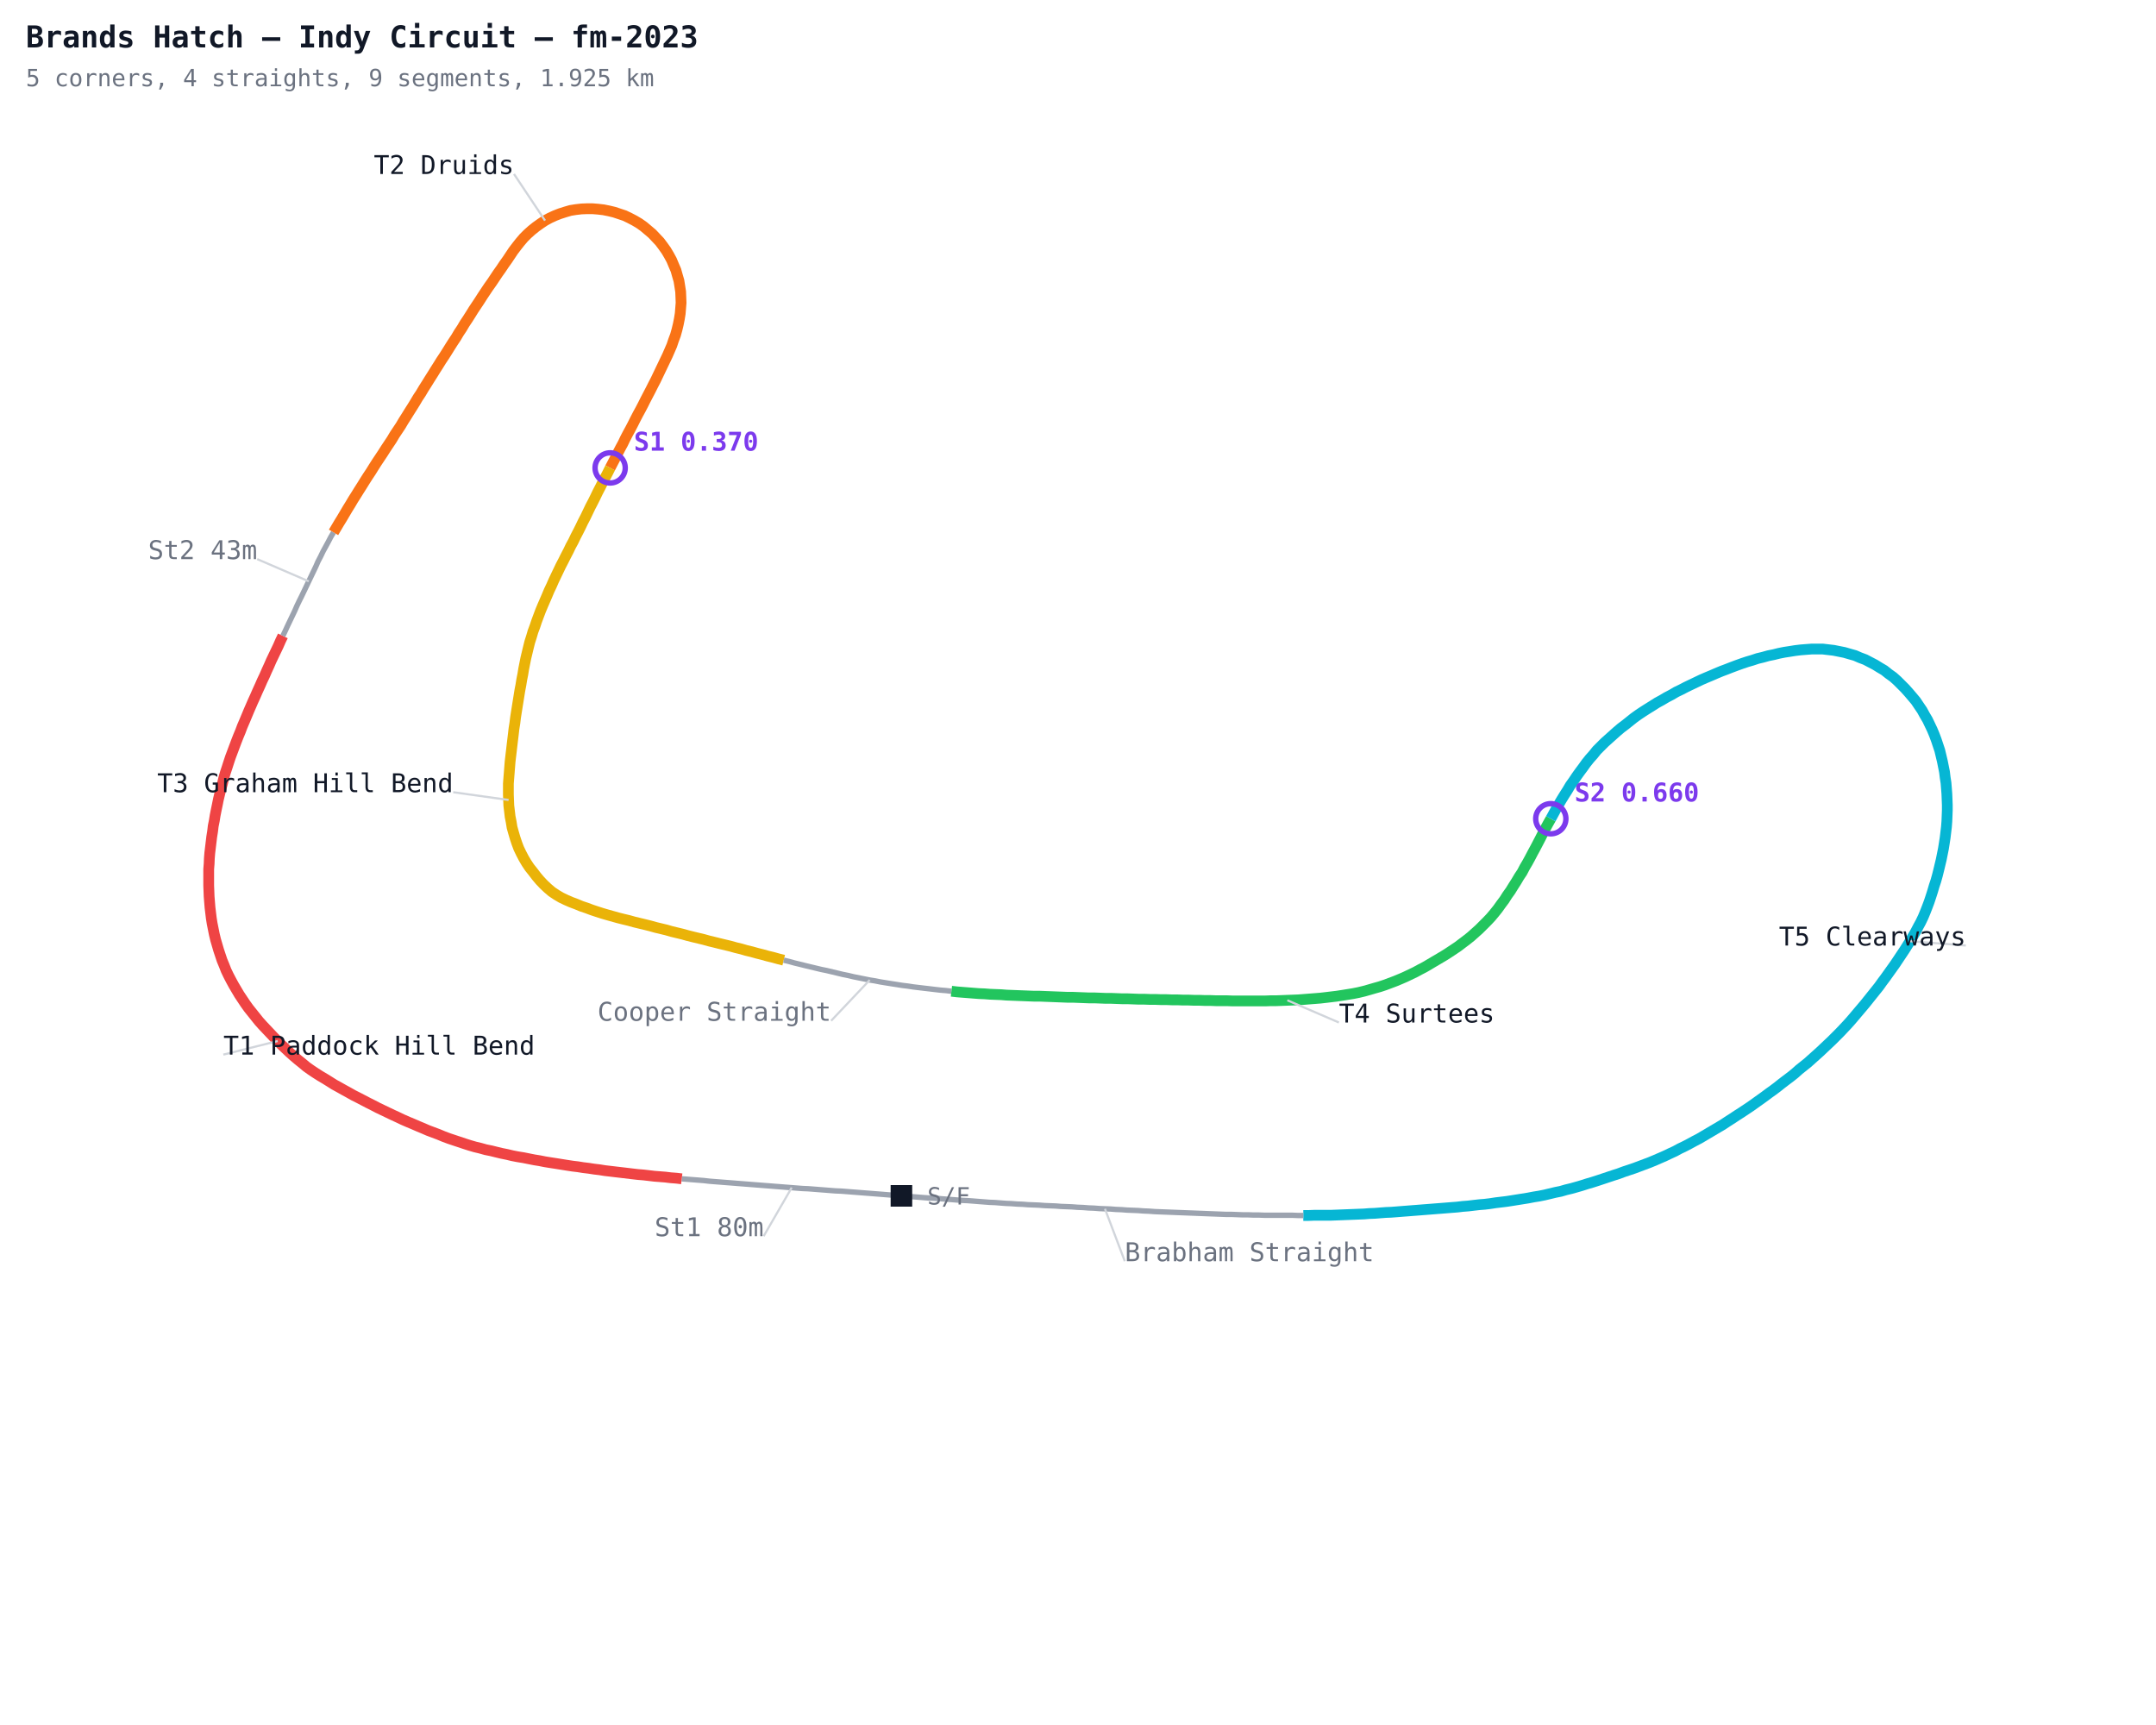
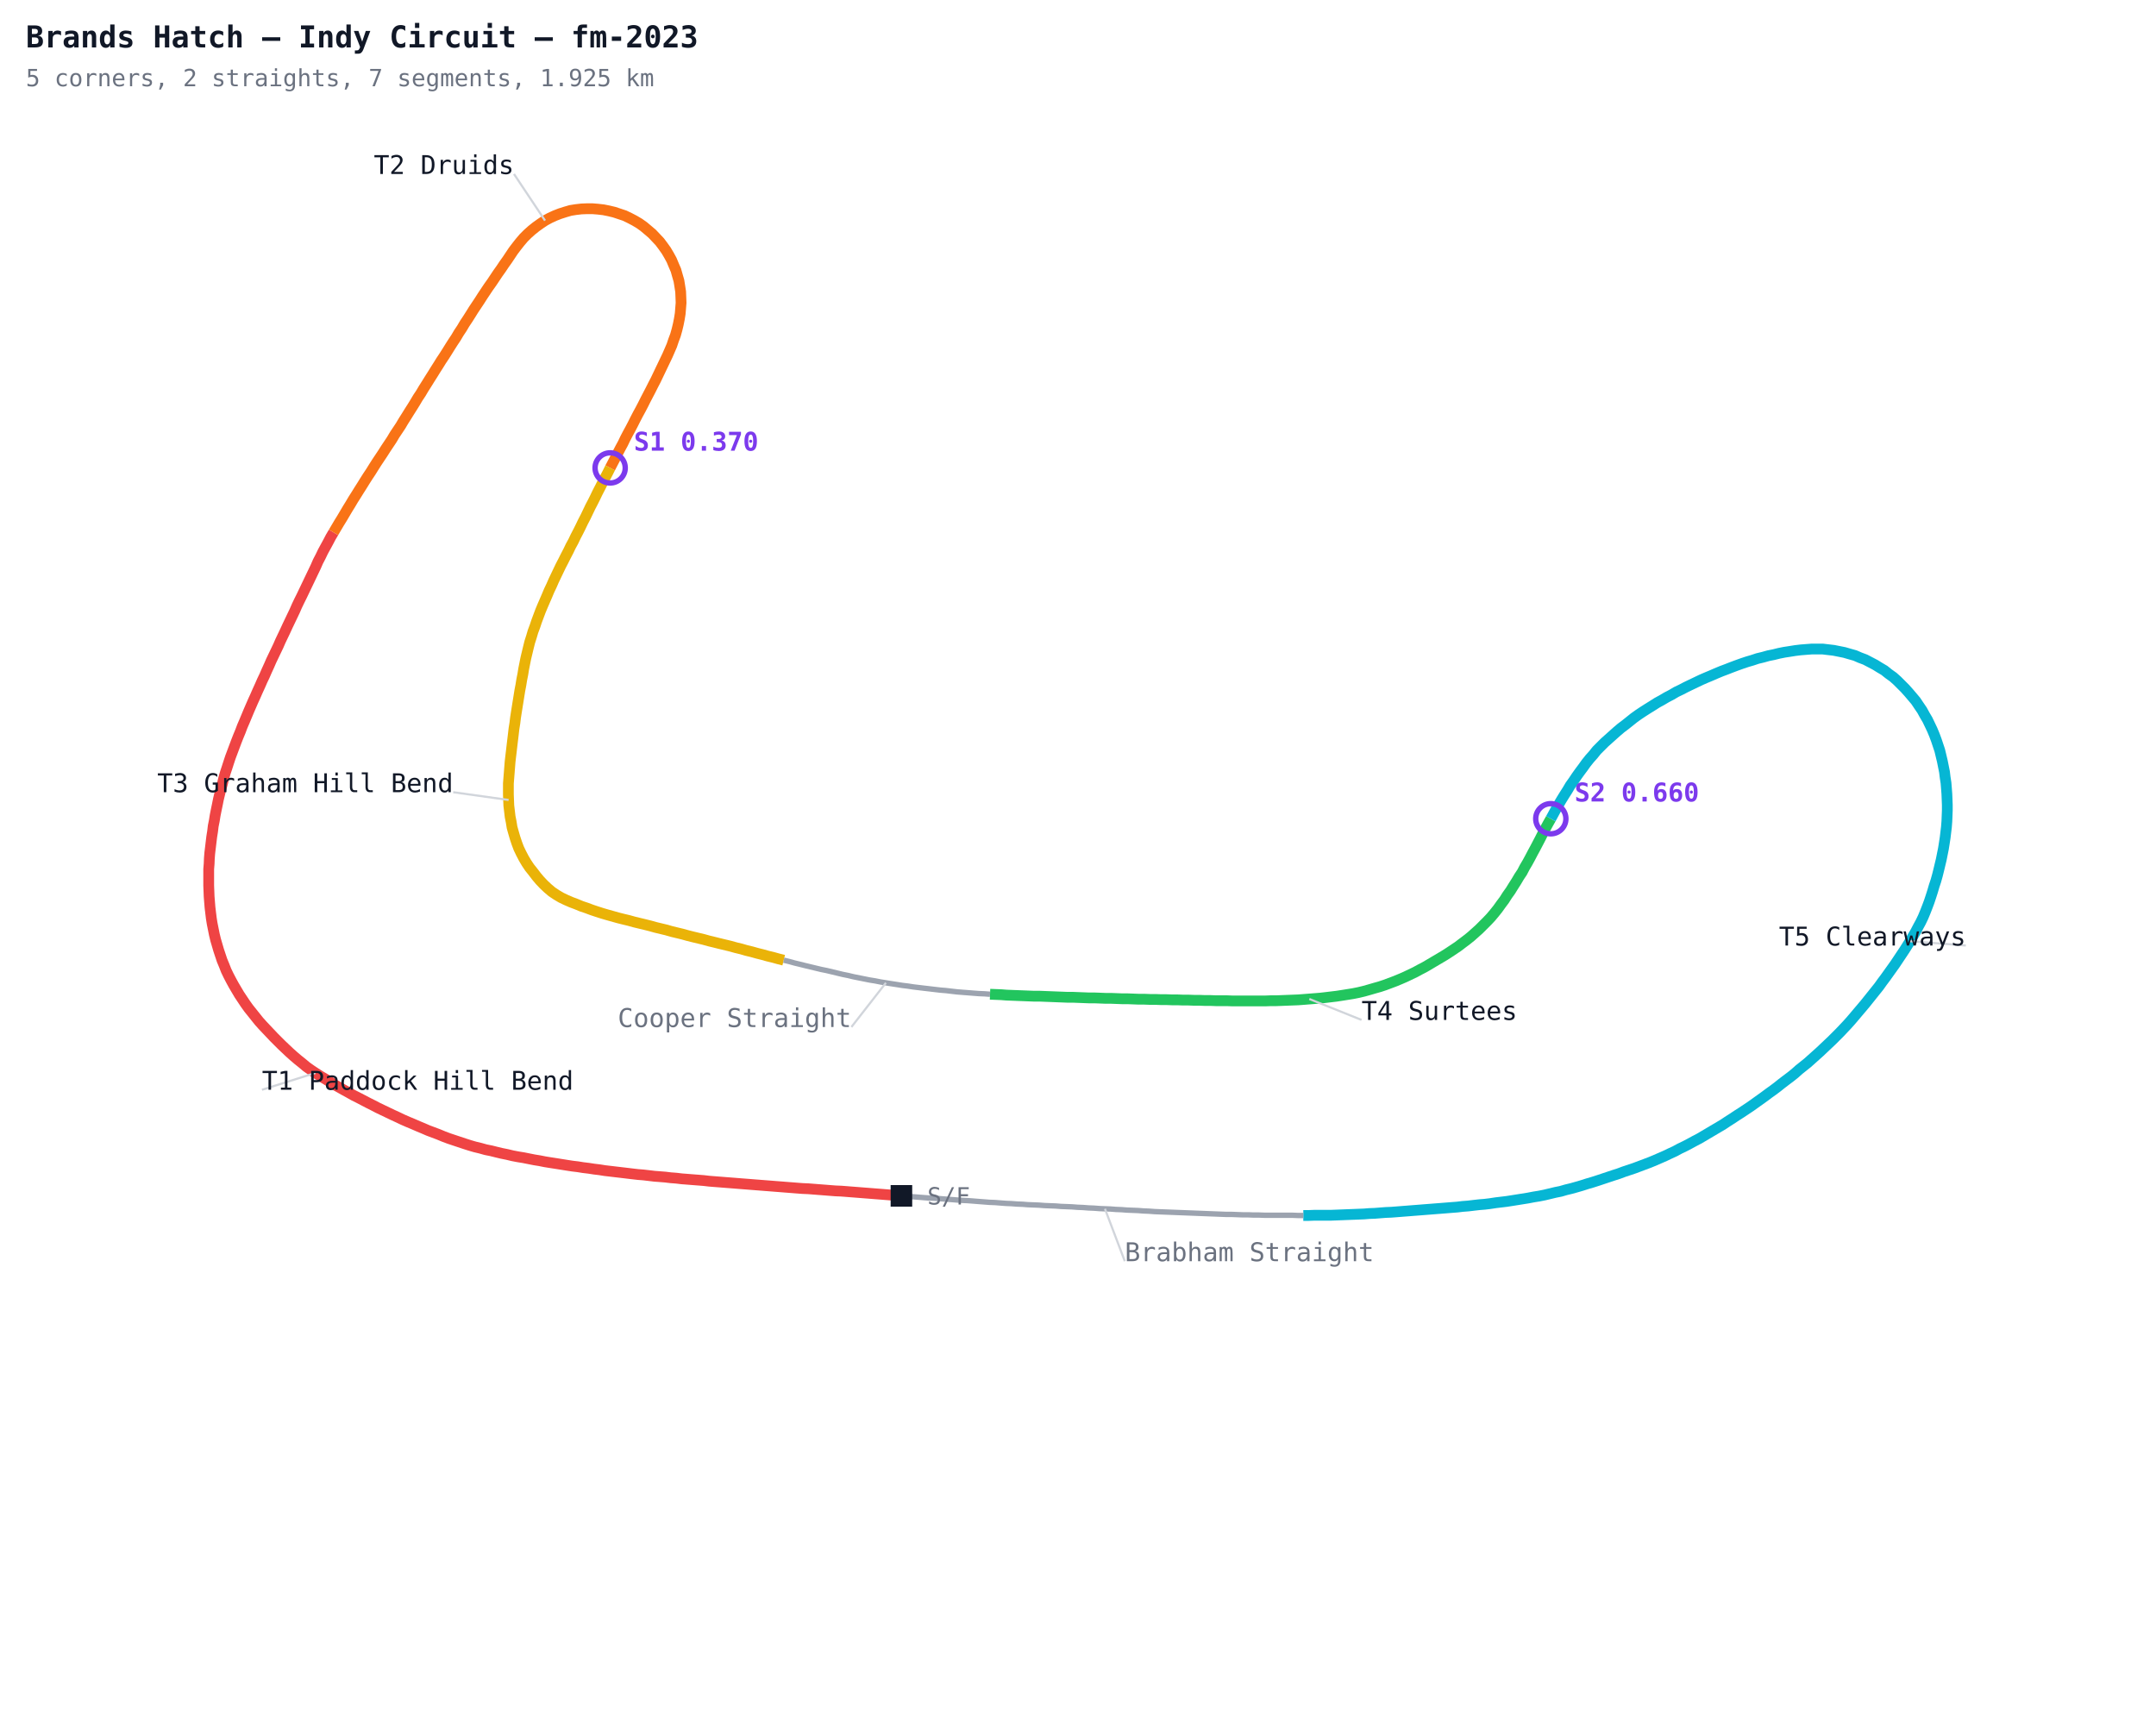
<svg xmlns="http://www.w3.org/2000/svg" width="1000" height="800" viewBox="0 0 1000 800">
  <defs>
    <style>
      .name { font-family: monospace; font-size: 12px; }
      .sector { font-family: monospace; font-size: 12px; fill: #7c3aed; font-weight: bold; }
      .title { font-family: monospace; font-size: 14px; fill: #111827; font-weight: bold; }
      .sub { font-family: monospace; font-size: 11px; fill: #6b7280; }
    </style>
  </defs>
  <rect width="1000" height="800" fill="#ffffff" />
-   <polyline fill="none" stroke="#9ca3af" stroke-width="2.5" points="418.1,554.6 415.6,554.4 413.0,554.2 410.5,554.0 408.0,553.8 405.4,553.6 402.9,553.4 400.3,553.2 397.8,553.0 395.2,552.8 392.7,552.6 390.1,552.4 387.6,552.3 385.0,552.1 382.5,551.9 379.9,551.7 377.4,551.5 374.8,551.3 372.3,551.2 369.7,551.0 367.2,550.8 364.6,550.6 362.1,550.4 359.5,550.2 357.0,550.0 354.4,549.8 351.9,549.6 349.3,549.4 346.8,549.2 344.2,549.0 341.7,548.8 339.2,548.6 336.6,548.4 334.1,548.2 331.5,548.0 329.0,547.8 326.4,547.5 323.9,547.3 321.3,547.1 318.8,546.9 316.2,546.7" />
-   <polyline fill="none" stroke="#ef4444" stroke-width="5" points="316.2,546.7 313.7,546.4 311.1,546.2 308.6,545.9 306.1,545.7 303.5,545.5 301.0,545.2 298.4,544.9 295.9,544.7 293.3,544.4 290.8,544.1 288.3,543.8 285.7,543.5 283.2,543.2 280.6,542.9 278.1,542.5 275.6,542.2 273.0,541.8 270.5,541.5 268.0,541.1 265.5,540.8 262.9,540.4 260.4,540.0 257.9,539.6 255.3,539.2 252.8,538.8 250.3,538.3 247.8,537.9 245.3,537.4 242.8,536.9 240.3,536.5 237.7,536.0 235.2,535.4 232.7,534.9 230.2,534.3 227.8,533.7 225.3,533.2 222.8,532.5 220.3,531.9 217.9,531.2 215.4,530.4 213.0,529.6 210.6,528.8 208.2,528.0 205.8,527.1 203.4,526.1 201.0,525.2 198.6,524.3 196.3,523.3 193.9,522.3 191.6,521.3 189.2,520.3 186.9,519.3 184.6,518.2 182.2,517.1 179.9,516.0 177.6,514.9 175.3,513.8 173.0,512.6 170.8,511.5 168.5,510.3 166.2,509.1 164.0,508.0 161.7,506.7 159.5,505.5 157.2,504.2 155.0,503.0 152.8,501.6 150.7,500.3 148.5,499.0 146.3,497.6 144.2,496.2 142.1,494.7 140.2,493.1 138.2,491.5 136.2,489.8 134.3,488.1 132.5,486.4 130.6,484.6 128.8,482.8 127.0,481.0 125.3,479.2 123.5,477.3 121.8,475.5 120.1,473.6 118.5,471.6 116.9,469.6 115.3,467.6 113.8,465.5 112.4,463.4 111.0,461.3 109.7,459.1 108.4,456.9 107.2,454.7 106.0,452.4 104.9,450.1 104.0,447.8 103.0,445.4 102.2,443.0 101.4,440.6 100.7,438.2 100.0,435.8 99.4,433.3 98.9,430.8 98.4,428.3 98.0,425.8 97.7,423.3 97.4,420.8 97.2,418.3 97.0,415.8 96.9,413.2 96.8,410.7 96.8,408.2 96.8,405.7 96.8,403.1 97.0,400.6 97.1,398.1 97.3,395.6 97.6,393.1 97.9,390.6 98.2,388.1 98.6,385.6 98.9,383.1 99.4,380.6 99.8,378.1 100.3,375.6 100.8,373.2 101.3,370.7 101.9,368.2 102.5,365.8 103.2,363.3 103.8,360.8 104.5,358.4 105.3,356.0 106.1,353.5 106.9,351.1 107.8,348.7 108.7,346.3 109.6,343.9 110.5,341.6 111.5,339.2 112.4,336.8 113.4,334.5 114.4,332.1 115.4,329.7 116.4,327.4 117.4,325.1 118.5,322.7 119.5,320.4 120.6,318.0 121.6,315.7 122.7,313.4 123.7,311.1 124.8,308.7 125.8,306.4 126.9,304.1 128.0,301.8 129.1,299.5 130.1,297.2 131.2,294.9" />
-   <polyline fill="none" stroke="#9ca3af" stroke-width="2.5" points="131.2,294.9 132.3,292.6 133.4,290.2 134.5,287.9 135.6,285.6 136.7,283.3 137.7,281.0 138.8,278.7 139.9,276.5 141.0,274.2 142.1,271.9 143.2,269.6 144.3,267.3 145.4,265.0 146.5,262.7 147.5,260.4 148.7,258.1 149.8,255.8 151.0,253.6 152.2,251.4 153.4,249.1 154.7,246.9" />
+   <polyline fill="none" stroke="#ef4444" stroke-width="5" points="418.1,554.6 415.6,554.4 413.0,554.2 410.5,554.0 408.0,553.8 405.4,553.6 402.9,553.4 400.3,553.2 397.8,553.0 395.2,552.8 392.7,552.6 390.1,552.4 387.6,552.3 385.0,552.1 382.5,551.9 379.9,551.7 377.4,551.5 374.8,551.3 372.3,551.2 369.7,551.0 367.2,550.8 364.6,550.6 362.1,550.4 359.5,550.2 357.0,550.0 354.4,549.8 351.9,549.6 349.3,549.4 346.8,549.2 344.2,549.0 341.7,548.8 339.2,548.6 336.6,548.4 334.1,548.2 331.5,548.0 329.0,547.8 326.4,547.5 323.9,547.3 321.3,547.1 318.8,546.9 316.2,546.7 313.7,546.4 311.1,546.2 308.6,545.9 306.1,545.7 303.5,545.5 301.0,545.2 298.4,544.9 295.9,544.7 293.3,544.4 290.8,544.1 288.3,543.8 285.7,543.5 283.2,543.2 280.6,542.9 278.1,542.5 275.6,542.2 273.0,541.8 270.5,541.5 268.0,541.1 265.5,540.8 262.9,540.4 260.4,540.0 257.9,539.6 255.3,539.2 252.8,538.8 250.3,538.3 247.8,537.9 245.3,537.4 242.8,536.9 240.3,536.5 237.7,536.0 235.2,535.4 232.7,534.9 230.2,534.3 227.8,533.7 225.3,533.2 222.8,532.5 220.3,531.9 217.9,531.2 215.4,530.4 213.0,529.6 210.6,528.8 208.2,528.0 205.8,527.1 203.4,526.1 201.0,525.2 198.6,524.3 196.3,523.3 193.9,522.3 191.6,521.3 189.2,520.3 186.9,519.3 184.6,518.2 182.2,517.1 179.9,516.0 177.6,514.9 175.3,513.8 173.0,512.6 170.8,511.5 168.5,510.3 166.2,509.1 164.0,508.0 161.7,506.7 159.5,505.5 157.2,504.2 155.0,503.0 152.8,501.6 150.7,500.3 148.5,499.0 146.3,497.6 144.2,496.2 142.1,494.7 140.2,493.1 138.2,491.5 136.2,489.8 134.3,488.1 132.5,486.4 130.6,484.6 128.8,482.8 127.0,481.0 125.3,479.2 123.5,477.3 121.8,475.5 120.1,473.6 118.5,471.6 116.9,469.6 115.3,467.6 113.8,465.5 112.4,463.4 111.0,461.3 109.7,459.1 108.4,456.9 107.2,454.7 106.0,452.4 104.9,450.1 104.0,447.8 103.0,445.4 102.2,443.0 101.4,440.6 100.7,438.2 100.0,435.8 99.4,433.3 98.9,430.8 98.4,428.3 98.0,425.8 97.7,423.3 97.4,420.8 97.2,418.3 97.0,415.8 96.9,413.2 96.8,410.7 96.8,408.2 96.8,405.7 96.8,403.1 97.0,400.6 97.1,398.1 97.3,395.6 97.6,393.1 97.9,390.6 98.2,388.1 98.6,385.6 98.9,383.1 99.4,380.6 99.8,378.1 100.3,375.6 100.8,373.2 101.3,370.7 101.9,368.2 102.5,365.8 103.2,363.3 103.8,360.8 104.5,358.4 105.3,356.0 106.1,353.5 106.9,351.1 107.8,348.7 108.7,346.3 109.6,343.9 110.5,341.6 111.5,339.2 112.4,336.8 113.4,334.5 114.4,332.1 115.4,329.7 116.4,327.4 117.4,325.1 118.5,322.7 119.5,320.4 120.6,318.0 121.6,315.7 122.7,313.4 123.7,311.1 124.8,308.7 125.8,306.4 126.9,304.1 128.0,301.8 129.1,299.5 130.1,297.2 131.2,294.9 132.3,292.6 133.4,290.2 134.5,287.9 135.6,285.6 136.7,283.3 137.7,281.0 138.8,278.7 139.9,276.5 141.0,274.2 142.1,271.9 143.2,269.6 144.3,267.3 145.4,265.0 146.5,262.7 147.5,260.4 148.7,258.1 149.8,255.8 151.0,253.6 152.2,251.4 153.4,249.1 154.7,246.9" />
  <polyline fill="none" stroke="#f97316" stroke-width="5" points="154.7,246.9 156.0,244.7 157.3,242.5 158.6,240.4 159.9,238.2 161.2,236.0 162.5,233.9 163.8,231.7 165.2,229.5 166.5,227.4 167.9,225.2 169.2,223.1 170.6,220.9 172.0,218.8 173.3,216.7 174.7,214.5 176.1,212.4 177.5,210.3 178.9,208.1 180.3,206.0 181.7,203.9 183.0,201.7 184.4,199.6 185.8,197.5 187.1,195.3 188.5,193.1 189.8,191.0 191.2,188.8 192.5,186.7 193.8,184.5 195.2,182.4 196.5,180.2 197.9,178.0 199.2,175.9 200.6,173.7 201.9,171.6 203.3,169.4 204.6,167.3 206.0,165.2 207.4,163.0 208.7,160.9 210.1,158.7 211.5,156.6 212.8,154.4 214.2,152.3 215.5,150.1 216.9,148.0 218.3,145.8 219.6,143.7 221.0,141.6 222.4,139.5 223.8,137.3 225.2,135.2 226.6,133.1 228.1,131.0 229.5,128.9 230.9,126.8 232.4,124.7 233.8,122.6 235.3,120.5 236.7,118.4 238.1,116.3 239.7,114.2 241.2,112.3 242.9,110.3 244.7,108.5 246.6,106.8 248.6,105.2 250.7,103.7 252.8,102.3 255.0,101.1 257.4,100.0 259.7,99.1 262.2,98.3 264.6,97.6 267.1,97.2 269.7,96.9 272.2,96.8 274.8,96.8 277.3,97.0 279.9,97.3 282.4,97.8 284.9,98.4 287.3,99.2 289.7,100.0 292.0,101.1 294.3,102.3 296.5,103.6 298.6,105.1 300.5,106.7 302.5,108.4 304.2,110.2 306.0,112.1 307.5,114.1 309.0,116.2 310.3,118.4 311.5,120.6 312.5,123.0 313.5,125.3 314.2,127.8 314.9,130.2 315.3,132.7 315.7,135.3 315.8,137.8 315.9,140.4 315.7,142.9 315.5,145.4 315.1,147.9 314.6,150.4 314.0,152.9 313.3,155.4 312.4,157.8 311.6,160.2 310.6,162.5 309.6,164.8 308.5,167.1 307.4,169.4 306.3,171.7 305.2,174.0 304.1,176.3 302.9,178.6 301.8,180.8 300.6,183.1 299.4,185.4 298.3,187.6 297.1,189.9 295.9,192.1 294.7,194.4 293.6,196.6 292.4,198.9 291.2,201.1 290.0,203.4 288.9,205.7 287.7,207.9 286.5,210.2 285.4,212.4 284.2,214.7 283.0,217.0" />
  <polyline fill="none" stroke="#eab308" stroke-width="5" points="283.0,217.0 281.9,219.2 280.7,221.5 279.5,223.8 278.4,226.0 277.2,228.3 276.1,230.6 275.0,232.8 273.8,235.1 272.7,237.4 271.6,239.7 270.4,242.0 269.3,244.3 268.2,246.5 267.0,248.8 265.9,251.1 264.7,253.3 263.6,255.6 262.4,257.9 261.3,260.1 260.1,262.4 259.0,264.7 257.9,267.0 256.8,269.3 255.8,271.6 254.7,273.9 253.7,276.3 252.7,278.6 251.7,280.9 250.7,283.3 249.8,285.7 248.9,288.1 248.1,290.5 247.2,292.9 246.5,295.3 245.7,297.8 245.1,300.2 244.5,302.7 243.9,305.2 243.4,307.7 242.9,310.2 242.5,312.7 242.0,315.2 241.6,317.7 241.1,320.3 240.7,322.8 240.3,325.3 239.9,327.8 239.5,330.3 239.1,332.9 238.8,335.4 238.4,337.9 238.1,340.5 237.8,343.0 237.5,345.5 237.2,348.1 236.9,350.6 236.6,353.2 236.4,355.7 236.2,358.3 236.0,360.8 235.8,363.4 235.8,365.9 235.8,368.5 235.9,371.0 236.0,373.6 236.3,376.1 236.6,378.7 237.1,381.2 237.5,383.7 238.2,386.2 238.9,388.6 239.7,391.0 240.6,393.4 241.7,395.7 242.9,398.0 244.2,400.2 245.6,402.3 247.2,404.3 248.8,406.4 250.4,408.3 252.2,410.2 254.0,411.9 256.0,413.6 258.1,415.0 260.3,416.3 262.6,417.4 264.9,418.4 267.3,419.3 269.7,420.3 272.1,421.1 274.5,422.0 276.9,422.8 279.4,423.6 281.8,424.3 284.3,425.0 286.8,425.7 289.2,426.3 291.7,426.9 294.2,427.6 296.7,428.2 299.2,428.8 301.6,429.4 304.1,430.1 306.6,430.7 309.1,431.3 311.5,432.0 314.0,432.6 316.5,433.2 319.0,433.9 321.4,434.5 323.9,435.1 326.4,435.7 328.9,436.4 331.4,437.0 333.8,437.6 336.3,438.2 338.8,438.8 341.3,439.5 343.8,440.1 346.2,440.8 348.7,441.4 351.2,442.1 353.6,442.7 356.1,443.4 358.6,444.0 361.1,444.7 363.5,445.3" />
-   <polyline fill="none" stroke="#9ca3af" stroke-width="2.5" points="363.5,445.3 366.0,445.9 368.5,446.6 371.0,447.2 373.4,447.8 375.9,448.4 378.4,449.0 380.9,449.6 383.4,450.1 385.9,450.7 388.4,451.3 390.9,451.9 393.4,452.4 395.9,453.0 398.4,453.5 400.9,454.0 403.4,454.5 405.9,454.9 408.4,455.4 410.9,455.8 413.4,456.2 416.0,456.6 418.5,457.0 421.0,457.3 423.6,457.7 426.1,458.0 428.6,458.3 431.2,458.6 433.7,458.9 436.3,459.2 438.8,459.4 441.3,459.7" />
-   <polyline fill="none" stroke="#22c55e" stroke-width="5" points="441.3,459.7 443.9,460.0 446.4,460.2 449.0,460.4 451.5,460.6 454.1,460.8 456.6,460.9 459.2,461.1 461.7,461.2 464.3,461.3 466.8,461.5 469.4,461.6 471.9,461.7 474.5,461.8 477.0,461.9 479.6,462.0 482.2,462.0 484.7,462.1 487.3,462.2 489.8,462.3 492.4,462.4 494.9,462.5 497.5,462.5 500.0,462.6 502.6,462.7 505.1,462.8 507.7,462.8 510.3,462.9 512.8,463.0 515.4,463.0 517.9,463.1 520.5,463.2 523.0,463.2 525.6,463.3 528.1,463.4 530.7,463.4 533.2,463.5 535.8,463.5 538.4,463.6 540.9,463.6 543.5,463.7 546.0,463.7 548.6,463.8 551.1,463.8 553.7,463.9 556.2,463.9 558.8,464.0 561.4,464.0 563.9,464.1 566.5,464.1 569.0,464.1 571.6,464.2 574.1,464.2 576.7,464.2 579.2,464.2 581.8,464.2 584.4,464.2 586.9,464.2 589.5,464.1 592.0,464.1 594.6,464.0 597.1,463.9 599.7,463.8 602.2,463.7 604.8,463.5 607.3,463.3 609.9,463.1 612.4,462.9 615.0,462.6 617.5,462.3 620.0,462.0 622.6,461.6 625.1,461.2 627.6,460.8 630.1,460.3 632.6,459.7 635.1,459.0 637.5,458.3 640.0,457.6 642.4,456.8 644.8,455.9 647.2,455.0 649.6,454.0 651.9,453.0 654.2,451.9 656.5,450.8 658.7,449.6 661.0,448.4 663.2,447.1 665.4,445.8 667.6,444.5 669.8,443.2 672.0,441.8 674.1,440.4 676.2,439.0 678.3,437.4 680.3,435.9 682.3,434.3 684.2,432.6 686.1,430.9 687.9,429.1 689.7,427.3 691.5,425.4 693.1,423.5 694.7,421.5 696.2,419.4 697.7,417.4 699.1,415.2 700.6,413.1 701.9,411.0 703.3,408.8 704.6,406.6 706.0,404.5 707.2,402.2 708.5,400.0 709.7,397.8 710.9,395.5 712.1,393.3 713.3,391.0 714.5,388.7 715.6,386.5 716.8,384.2 718.0,382.0 719.3,379.7" />
+   <polyline fill="none" stroke="#9ca3af" stroke-width="2.5" points="363.5,445.3 366.0,445.9 368.5,446.6 371.0,447.2 373.4,447.8 375.9,448.4 378.4,449.0 380.9,449.6 383.4,450.1 385.9,450.7 388.4,451.3 390.9,451.9 393.4,452.4 395.9,453.0 398.4,453.5 400.9,454.0 403.4,454.5 405.9,454.9 408.4,455.4 410.9,455.8 413.4,456.2 416.0,456.6 418.5,457.0 421.0,457.3 423.6,457.7 426.1,458.0 428.6,458.3 431.2,458.6 433.7,458.9 436.3,459.2 438.8,459.4 441.3,459.7 443.9,460.0 446.4,460.2 449.0,460.4 451.5,460.6 454.1,460.8 456.6,460.9 459.2,461.1" />
+   <polyline fill="none" stroke="#22c55e" stroke-width="5" points="459.2,461.1 461.7,461.2 464.3,461.3 466.8,461.5 469.4,461.6 471.9,461.7 474.5,461.8 477.0,461.9 479.6,462.0 482.2,462.0 484.7,462.1 487.3,462.2 489.8,462.3 492.4,462.4 494.9,462.5 497.5,462.5 500.0,462.6 502.6,462.7 505.1,462.8 507.7,462.8 510.3,462.9 512.8,463.0 515.4,463.0 517.9,463.1 520.5,463.2 523.0,463.2 525.6,463.3 528.1,463.4 530.7,463.4 533.2,463.5 535.8,463.5 538.4,463.6 540.9,463.6 543.5,463.7 546.0,463.7 548.6,463.8 551.1,463.8 553.7,463.9 556.2,463.9 558.8,464.0 561.4,464.0 563.9,464.1 566.5,464.1 569.0,464.1 571.6,464.2 574.1,464.2 576.7,464.2 579.2,464.2 581.8,464.2 584.4,464.2 586.9,464.2 589.5,464.1 592.0,464.1 594.6,464.0 597.1,463.9 599.7,463.8 602.2,463.7 604.8,463.5 607.3,463.3 609.9,463.1 612.4,462.9 615.0,462.6 617.5,462.3 620.0,462.0 622.6,461.6 625.1,461.2 627.6,460.8 630.1,460.3 632.6,459.7 635.1,459.0 637.5,458.3 640.0,457.6 642.4,456.8 644.8,455.9 647.2,455.0 649.6,454.0 651.9,453.0 654.2,451.9 656.5,450.8 658.7,449.6 661.0,448.4 663.2,447.1 665.4,445.8 667.6,444.5 669.8,443.2 672.0,441.8 674.1,440.4 676.2,439.0 678.3,437.4 680.3,435.9 682.3,434.3 684.2,432.6 686.1,430.9 687.9,429.1 689.7,427.3 691.5,425.4 693.1,423.5 694.7,421.5 696.2,419.4 697.7,417.4 699.1,415.2 700.6,413.1 701.9,411.0 703.3,408.8 704.6,406.6 706.0,404.5 707.2,402.2 708.5,400.0 709.7,397.8 710.9,395.5 712.1,393.3 713.3,391.0 714.5,388.7 715.6,386.5 716.8,384.2 718.0,382.0 719.3,379.7" />
  <polyline fill="none" stroke="#06b6d4" stroke-width="5" points="719.3,379.7 720.5,377.5 721.7,375.3 723.0,373.0 724.3,370.8 725.6,368.7 727.0,366.5 728.3,364.3 729.8,362.2 731.2,360.1 732.7,358.0 734.2,356.0 735.7,353.9 737.3,351.9 739.0,350.0 740.6,348.0 742.4,346.2 744.2,344.4 746.1,342.7 748.0,341.0 749.9,339.3 751.9,337.6 753.9,336.1 755.9,334.5 757.9,332.9 760.0,331.4 762.1,330.0 764.3,328.6 766.4,327.3 768.6,325.9 770.8,324.7 773.0,323.4 775.3,322.2 777.5,320.9 779.8,319.8 782.1,318.6 784.4,317.5 786.7,316.4 789.0,315.3 791.3,314.3 793.7,313.3 796.0,312.3 798.4,311.3 800.8,310.4 803.1,309.5 805.5,308.6 808.0,307.7 810.4,306.9 812.8,306.2 815.2,305.4 817.7,304.8 820.2,304.1 822.7,303.6 825.1,303.0 827.6,302.5 830.2,302.1 832.7,301.7 835.2,301.4 837.7,301.2 840.3,301.0 842.8,301.0 845.4,301.0 847.9,301.3 850.5,301.6 853.0,302.1 855.5,302.6 857.9,303.3 860.4,304.0 862.7,305.0 865.1,305.9 867.4,307.1 869.7,308.3 871.8,309.6 874.0,310.9 876.0,312.5 878.1,314.0 880.0,315.7 881.8,317.5 883.6,319.3 885.3,321.2 887.0,323.2 888.6,325.1 890.0,327.2 891.5,329.4 892.7,331.6 894.0,333.8 895.1,336.1 896.2,338.4 897.2,340.8 898.1,343.2 898.9,345.6 899.7,348.0 900.3,350.5 900.9,353.0 901.4,355.5 901.9,358.0 902.2,360.5 902.6,363.1 902.8,365.6 903.0,368.2 903.1,370.7 903.2,373.3 903.2,375.8 903.1,378.4 903.0,380.9 902.8,383.5 902.5,386.0 902.2,388.5 901.8,391.1 901.4,393.6 900.9,396.1 900.4,398.6 899.8,401.1 899.2,403.6 898.6,406.0 897.9,408.5 897.1,410.9 896.4,413.3 895.6,415.8 894.8,418.2 893.9,420.6 893.0,422.9 892.0,425.3 890.9,427.6 889.7,429.8 888.5,432.1 887.2,434.3 885.9,436.5 884.6,438.6 883.2,440.8 881.8,442.9 880.4,445.0 879.0,447.1 877.5,449.2 876.0,451.3 874.5,453.4 873.0,455.4 871.5,457.5 869.9,459.5 868.3,461.5 866.7,463.5 865.1,465.5 863.5,467.4 861.8,469.4 860.2,471.3 858.5,473.3 856.8,475.2 855.1,477.0 853.3,478.9 851.5,480.7 849.7,482.5 847.8,484.3 846.0,486.0 844.1,487.8 842.2,489.5 840.3,491.2 838.4,492.9 836.4,494.5 834.4,496.1 832.5,497.8 830.5,499.4 828.5,500.9 826.4,502.5 824.4,504.1 822.4,505.6 820.3,507.1 818.3,508.6 816.2,510.1 814.1,511.6 812.0,513.1 809.9,514.5 807.8,515.9 805.6,517.3 803.5,518.7 801.3,520.1 799.2,521.5 797.0,522.8 794.8,524.1 792.6,525.4 790.4,526.7 788.2,528.0 785.9,529.2 783.7,530.4 781.4,531.6 779.1,532.7 776.9,533.9 774.5,535.0 772.2,536.1 769.9,537.1 767.6,538.1 765.2,539.1 762.8,540.0 760.4,540.9 758.0,541.8 755.6,542.6 753.2,543.4 750.8,544.3 748.3,545.1 745.9,545.9 743.5,546.7 741.1,547.5 738.6,548.3 736.2,549.0 733.7,549.8 731.3,550.5 728.8,551.2 726.3,551.8 723.9,552.5 721.4,553.0 718.9,553.6 716.4,554.2 713.9,554.7 711.4,555.1 708.8,555.6 706.3,556.0 703.8,556.4 701.3,556.8 698.7,557.2 696.2,557.5 693.7,557.8 691.1,558.2 688.6,558.5 686.1,558.7 683.5,559.0 681.0,559.3 678.4,559.5 675.9,559.8 673.3,560.0 670.8,560.2 668.3,560.4 665.7,560.6 663.2,560.8 660.6,561.0 658.1,561.2 655.5,561.4 653.0,561.6 650.4,561.8 647.9,562.0 645.3,562.2 642.8,562.3 640.2,562.5 637.7,562.7 635.1,562.8 632.6,563.0 630.0,563.1 627.5,563.2 624.9,563.3 622.4,563.4 619.8,563.5 617.2,563.6 614.7,563.6 612.1,563.6 609.6,563.6 607.0,563.7 604.5,563.7" />
  <polyline fill="none" stroke="#9ca3af" stroke-width="2.5" points="604.5,563.7 601.9,563.7 599.4,563.6 596.8,563.6 594.2,563.6 591.7,563.6 589.1,563.6 586.6,563.6 584.0,563.5 581.5,563.5 578.9,563.4 576.4,563.4 573.8,563.3 571.2,563.2 568.7,563.2 566.1,563.1 563.6,563.0 561.0,562.9 558.5,562.8 555.9,562.7 553.4,562.6 550.8,562.5 548.3,562.4 545.7,562.3 543.2,562.2 540.6,562.1 538.0,562.0 535.5,561.9 532.9,561.7 530.4,561.6 527.8,561.4 525.3,561.3 522.7,561.2 520.2,561.0 517.6,560.9 515.1,560.7 512.5,560.6 510.0,560.5 507.4,560.3 504.9,560.2 502.3,560.0 499.8,559.9 497.2,559.7 494.7,559.6 492.1,559.5 489.6,559.3 487.0,559.2 484.5,559.1 481.9,558.9 479.4,558.8 476.8,558.7 474.3,558.5 471.7,558.4 469.1,558.2 466.6,558.1 464.0,557.9 461.5,557.7 458.9,557.6 456.4,557.4 453.8,557.2 451.3,557.0 448.7,556.8 446.2,556.7 443.6,556.5 441.1,556.3 438.5,556.1 436.0,555.9 433.4,555.7 430.9,555.6 428.3,555.4 425.8,555.2 423.2,555.0 420.7,554.8" />
-   <line x1="367.2" y1="550.8" x2="354.2" y2="573.3" stroke="#d1d5db" stroke-width="1" />
-   <text x="354.2" y="573.3" text-anchor="end" class="name" fill="#6b7280">St1 80m</text>
-   <line x1="128.8" y1="482.8" x2="103.6" y2="489.1" stroke="#d1d5db" stroke-width="1" />
-   <text x="103.6" y="489.1" text-anchor="start" class="name" fill="#111827">T1 Paddock Hill Bend</text>
-   <line x1="143.2" y1="269.6" x2="119.3" y2="259.3" stroke="#d1d5db" stroke-width="1" />
-   <text x="119.3" y="259.3" text-anchor="end" class="name" fill="#6b7280">St2 43m</text>
+   <line x1="146.3" y1="497.6" x2="121.5" y2="505.4" stroke="#d1d5db" stroke-width="1" />
+   <text x="121.5" y="505.4" text-anchor="start" class="name" fill="#111827">T1 Paddock Hill Bend</text>
  <line x1="252.8" y1="102.3" x2="238.4" y2="80.7" stroke="#d1d5db" stroke-width="1" />
  <text x="238.4" y="80.7" text-anchor="end" class="name" fill="#111827">T2 Druids</text>
  <line x1="235.9" y1="371.0" x2="210.2" y2="367.4" stroke="#d1d5db" stroke-width="1" />
  <text x="210.2" y="367.4" text-anchor="end" class="name" fill="#111827">T3 Graham Hill Bend</text>
-   <line x1="403.4" y1="454.5" x2="385.5" y2="473.4" stroke="#d1d5db" stroke-width="1" />
-   <text x="385.5" y="473.4" text-anchor="end" class="name" fill="#6b7280">Cooper Straight</text>
-   <line x1="597.1" y1="463.9" x2="621.0" y2="474.2" stroke="#d1d5db" stroke-width="1" />
-   <text x="621.0" y="474.2" text-anchor="start" class="name" fill="#111827">T4 Surtees</text>
+   <line x1="410.9" y1="455.8" x2="394.9" y2="476.3" stroke="#d1d5db" stroke-width="1" />
+   <text x="394.9" y="476.3" text-anchor="end" class="name" fill="#6b7280">Cooper Straight</text>
+   <line x1="607.3" y1="463.3" x2="631.5" y2="473.0" stroke="#d1d5db" stroke-width="1" />
+   <text x="631.5" y="473.0" text-anchor="start" class="name" fill="#111827">T4 Surtees</text>
  <line x1="885.9" y1="436.5" x2="911.8" y2="438.5" stroke="#d1d5db" stroke-width="1" />
  <text x="911.8" y="438.5" text-anchor="end" class="name" fill="#111827">T5 Clearways</text>
  <line x1="512.5" y1="560.6" x2="521.7" y2="584.9" stroke="#d1d5db" stroke-width="1" />
  <text x="521.7" y="584.9" text-anchor="start" class="name" fill="#6b7280">Brabham Straight</text>
  <circle cx="283.0" cy="217.0" r="7" fill="none" stroke="#7c3aed" stroke-width="2.5" />
  <text x="294.0" y="209.0" class="sector">S1 0.370</text>
  <circle cx="719.3" cy="379.7" r="7" fill="none" stroke="#7c3aed" stroke-width="2.5" />
  <text x="730.3" y="371.7" class="sector">S2 0.660</text>
  <rect x="413.1" y="549.6" width="10" height="10" fill="#111827" />
  <text x="430.1" y="558.6" class="sub">S/F</text>
  <text class="title" x="12" y="22">Brands Hatch — Indy Circuit — fm-2023</text>
-   <text class="sub" x="12" y="40">5 corners, 4 straights, 9 segments, 1.925 km</text>
+   <text class="sub" x="12" y="40">5 corners, 2 straights, 7 segments, 1.925 km</text>
</svg>
